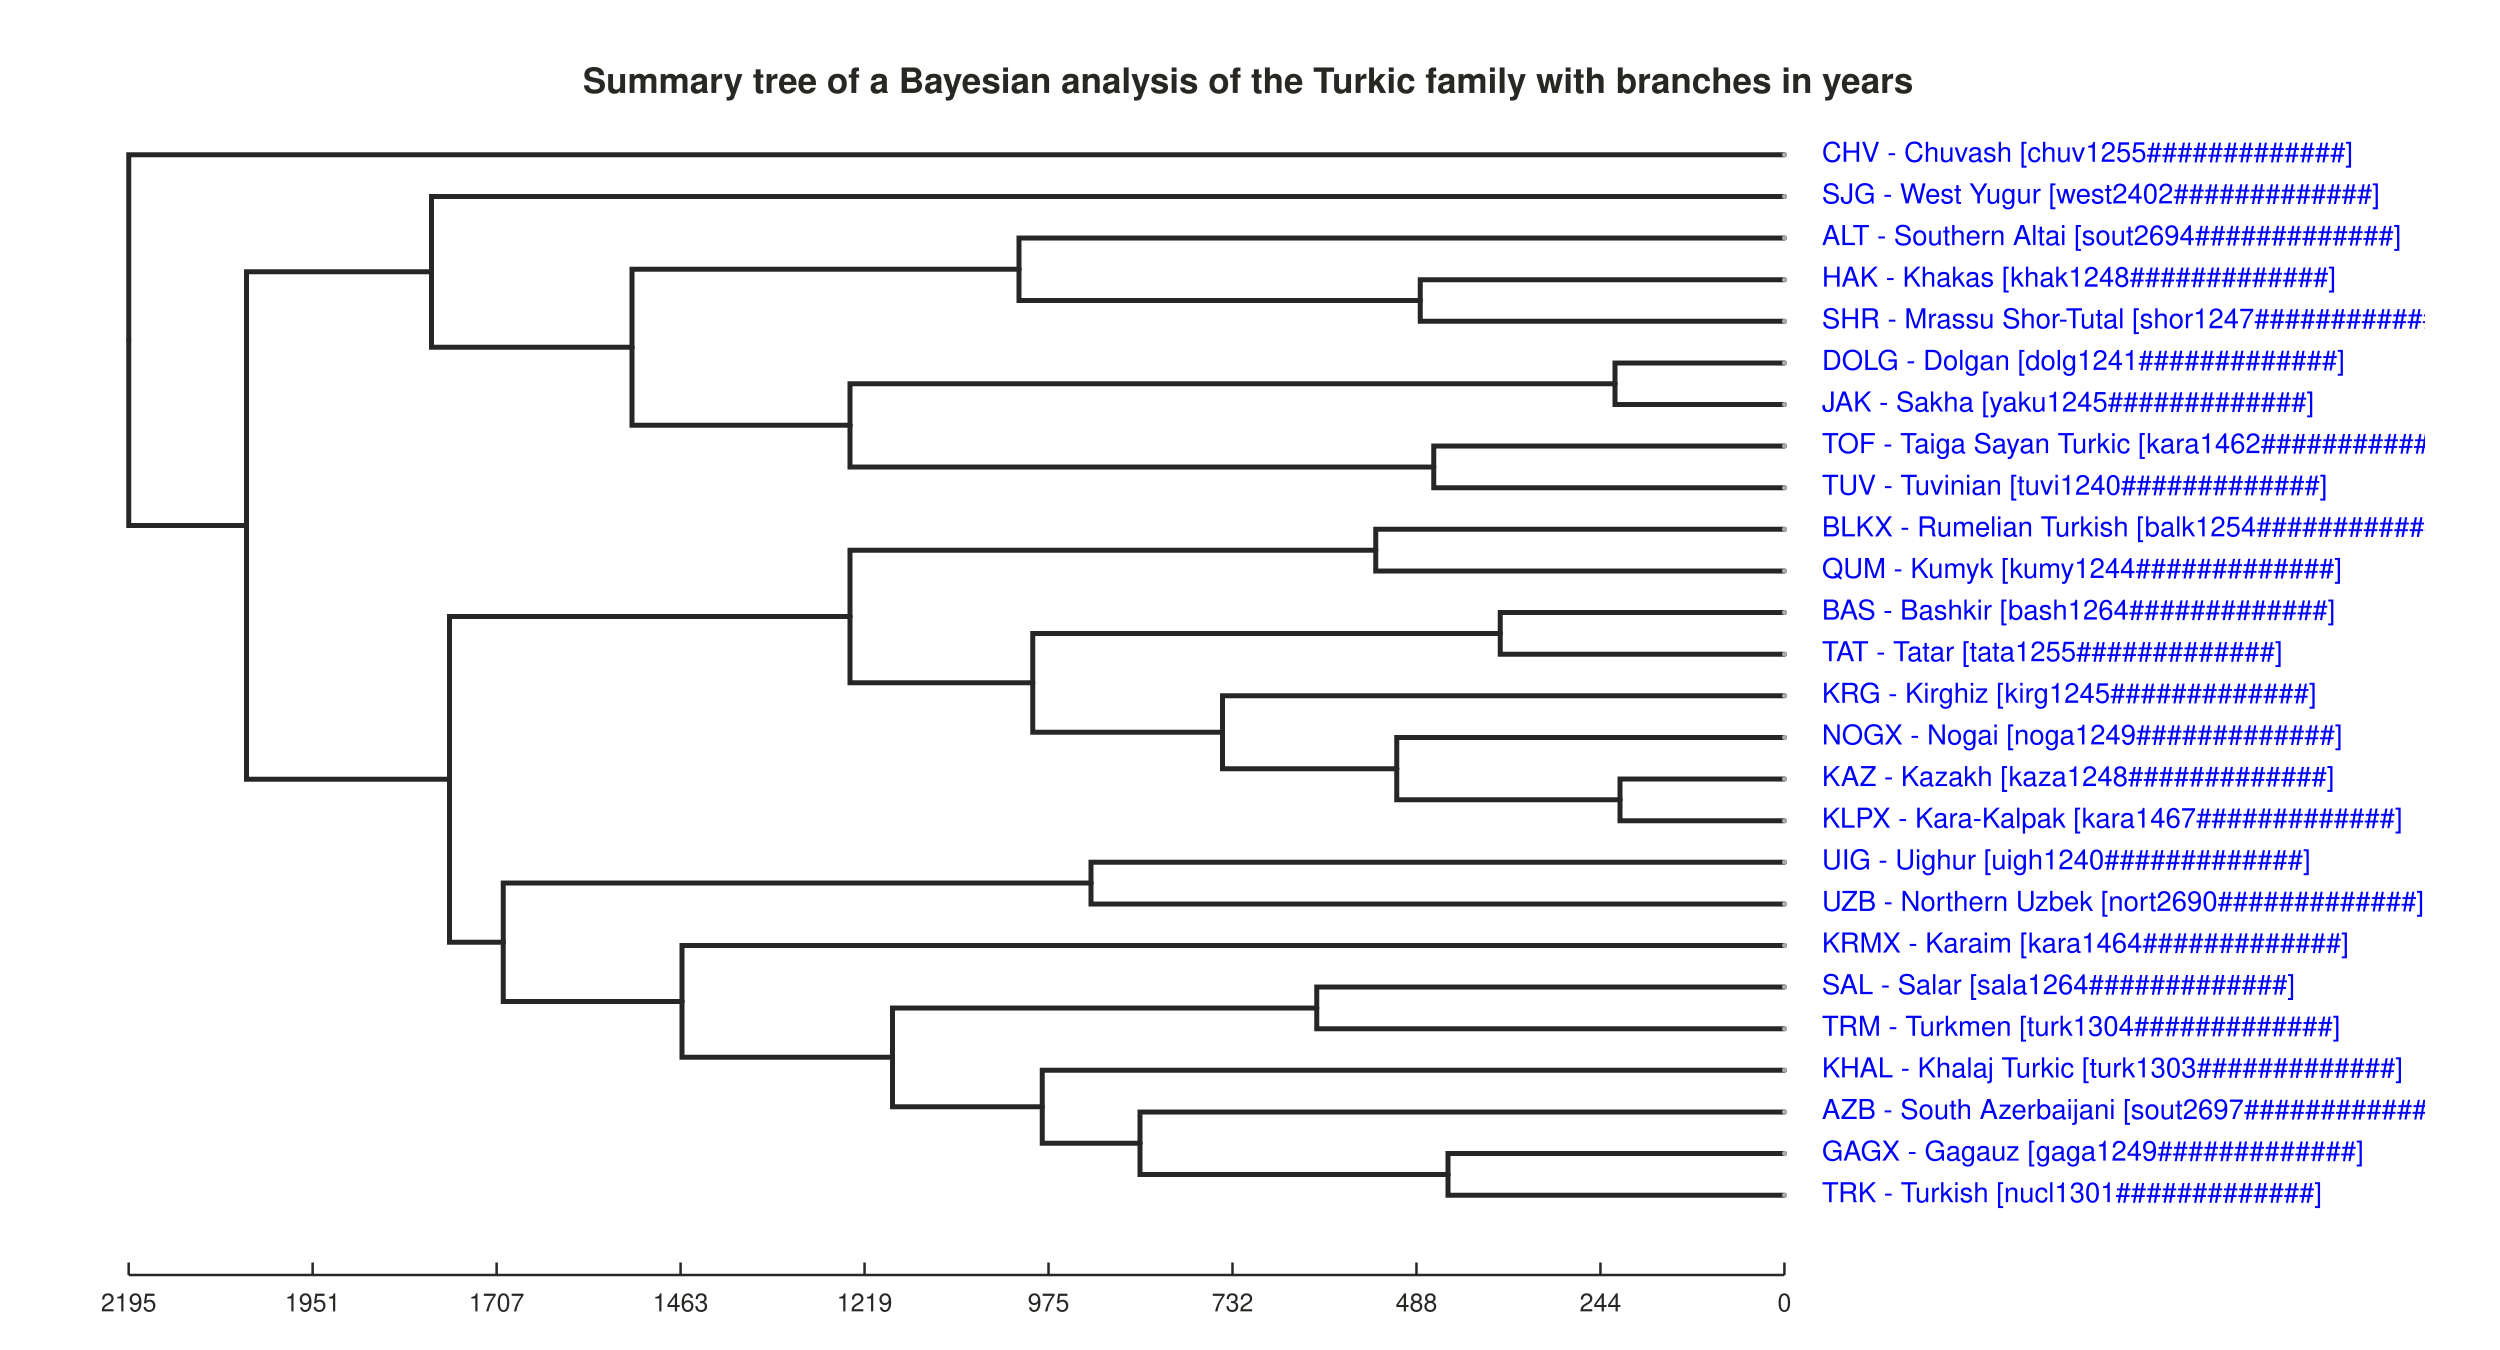
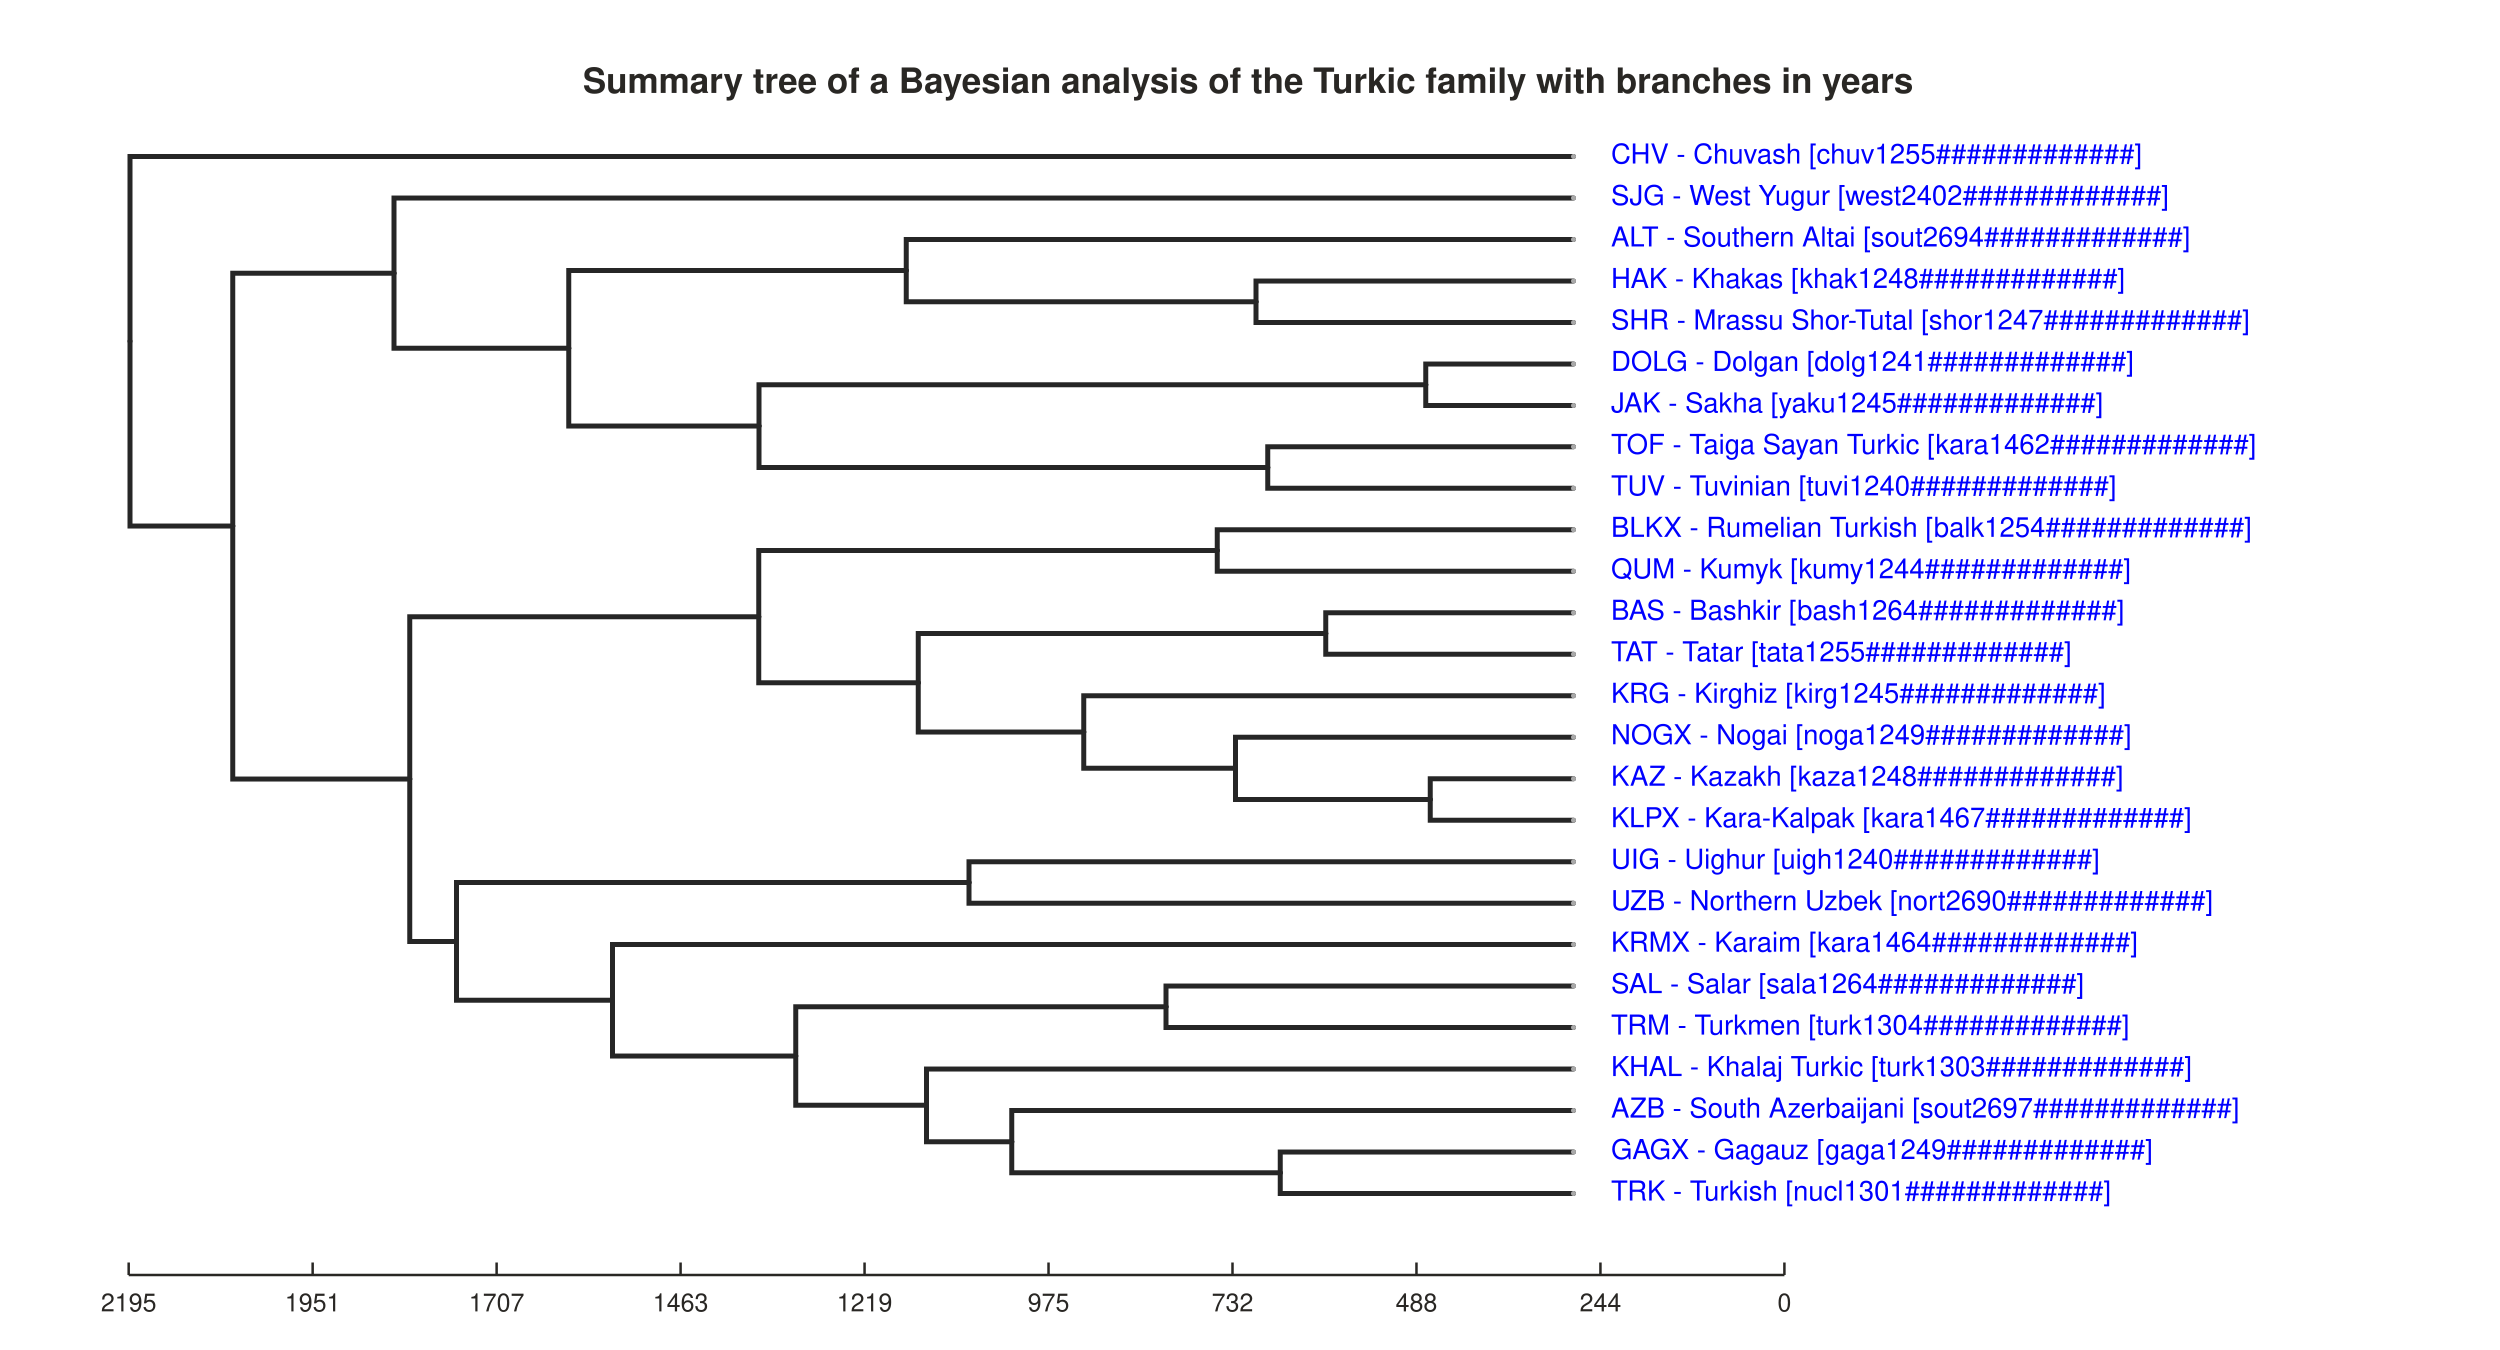
- <svg xmlns="http://www.w3.org/2000/svg" class="toyplot-canvas-Canvas" width="1000.0px" height="540.0px" viewBox="0 0 1000.0 540.0" preserveAspectRatio="xMidYMid meet" style="background-color:transparent;border-color:#292724;border-style:none;border-width:1.0;fill:rgb(16.1%,15.3%,14.1%);fill-opacity:1.0;font-family:Helvetica;font-size:12px;opacity:1.0;stroke:rgb(16.1%,15.3%,14.1%);stroke-opacity:1.0;stroke-width:1.0" id="t1847ea1a4a1445fb98468f59c51dc22f">
-   <g class="toyplot-coordinates-Cartesian" id="t619e4b5d5cb44bb3923554dadd9d2bb1">
-     <clipPath id="ta7a5152f55f7417593a4ea0192e000d8">
+ <svg xmlns="http://www.w3.org/2000/svg" class="toyplot-canvas-Canvas" width="1000.0px" height="540.0px" viewBox="0 0 1000.0 540.0" preserveAspectRatio="xMidYMid meet" style="background-color:transparent;border-color:#292724;border-style:none;border-width:1.0;fill:rgb(16.1%,15.3%,14.1%);fill-opacity:1.0;font-family:Helvetica;font-size:12px;opacity:1.0;stroke:rgb(16.1%,15.3%,14.1%);stroke-opacity:1.0;stroke-width:1.0" id="t71947aae4915410a81ed0808279a2590">
+   <g class="toyplot-coordinates-Cartesian" id="tfe3200acc9a34b50b3abfcd76a8b85bf">
+     <clipPath id="t3a6ef408d67748fd8878031cdcb0ac32">
      <rect x="30.0" y="30.0" width="940.0" height="480.0" />
    </clipPath>
-     <g clip-path="url(#ta7a5152f55f7417593a4ea0192e000d8)">
-       <g class="toytree-mark-Toytree" id="t5c100312f49542718fe959ff7b43e005">
+     <g clip-path="url(#t3a6ef408d67748fd8878031cdcb0ac32)">
+       <g class="toytree-mark-Toytree" id="t08509de86fdd467cb08f4f524228943c">
        <g class="toytree-Edges" style="fill:none;stroke:rgb(14.9%,14.9%,14.9%);stroke-linecap:round;stroke-opacity:1;stroke-width:2">
-           <path d="M 51.5 136.1 L 51.5 210.2 L 98.6 210.2" id="50,49" />
-           <path d="M 98.6 210.2 L 98.6 108.7 L 172.6 108.7" id="49,48" />
-           <path d="M 98.6 210.2 L 98.6 311.7 L 179.8 311.7" id="49,47" />
-           <path d="M 172.6 108.7 L 172.6 138.9 L 252.8 138.9" id="48,46" />
-           <path d="M 179.8 311.7 L 179.8 246.6 L 340.0 246.6" id="47,45" />
-           <path d="M 179.8 311.7 L 179.8 376.9 L 201.3 376.9" id="47,44" />
-           <path d="M 252.8 138.9 L 252.8 107.7 L 407.6 107.7" id="46,43" />
-           <path d="M 252.8 138.9 L 252.8 170.1 L 340.0 170.1" id="46,42" />
-           <path d="M 340.0 246.6 L 340.0 220.1 L 550.3 220.1" id="45,41" />
-           <path d="M 340.0 246.6 L 340.0 273.1 L 413.1 273.1" id="45,40" />
-           <path d="M 201.3 376.9 L 201.3 353.2 L 436.4 353.2" id="44,39" />
-           <path d="M 201.3 376.9 L 201.3 400.6 L 272.8 400.6" id="44,38" />
-           <path d="M 407.6 107.7 L 407.6 120.2 L 568.1 120.2" id="43,37" />
-           <path d="M 340.0 170.1 L 340.0 153.5 L 646.0 153.5" id="42,36" />
-           <path d="M 340.0 170.1 L 340.0 186.8 L 573.5 186.8" id="42,35" />
-           <path d="M 413.1 273.1 L 413.1 253.4 L 600.1 253.4" id="40,34" />
-           <path d="M 413.1 273.1 L 413.1 292.9 L 489.0 292.9" id="40,33" />
-           <path d="M 272.8 400.6 L 272.8 422.9 L 357.0 422.9" id="38,32" />
-           <path d="M 489.0 292.9 L 489.0 307.5 L 558.7 307.5" id="33,31" />
-           <path d="M 357.0 422.9 L 357.0 403.2 L 526.7 403.2" id="32,30" />
-           <path d="M 357.0 422.9 L 357.0 442.7 L 416.9 442.7" id="32,29" />
-           <path d="M 558.7 307.5 L 558.7 319.9 L 648.0 319.9" id="31,28" />
-           <path d="M 416.9 442.7 L 416.9 457.3 L 456.0 457.3" id="29,27" />
-           <path d="M 456.0 457.3 L 456.0 469.8 L 579.2 469.8" id="27,26" />
-           <path d="M 51.5 136.1 L 51.5 61.9 L 713.8 61.9" id="50,25" />
-           <path d="M 172.6 108.7 L 172.6 78.6 L 713.8 78.6" id="48,24" />
-           <path d="M 407.6 107.7 L 407.6 95.2 L 713.8 95.2" id="43,23" />
-           <path d="M 568.1 120.2 L 568.1 111.9 L 713.8 111.9" id="37,22" />
-           <path d="M 568.1 120.2 L 568.1 128.5 L 713.8 128.5" id="37,21" />
-           <path d="M 646.0 153.5 L 646.0 145.2 L 713.8 145.2" id="36,20" />
-           <path d="M 646.0 153.5 L 646.0 161.8 L 713.8 161.8" id="36,19" />
-           <path d="M 573.5 186.8 L 573.5 178.4 L 713.8 178.4" id="35,18" />
-           <path d="M 573.5 186.8 L 573.5 195.1 L 713.8 195.1" id="35,17" />
-           <path d="M 550.3 220.1 L 550.3 211.7 L 713.8 211.7" id="41,16" />
-           <path d="M 550.3 220.1 L 550.3 228.4 L 713.8 228.4" id="41,15" />
-           <path d="M 600.1 253.4 L 600.1 245.0 L 713.8 245.0" id="34,14" />
-           <path d="M 600.1 253.4 L 600.1 261.7 L 713.8 261.7" id="34,13" />
-           <path d="M 489.0 292.9 L 489.0 278.3 L 713.8 278.3" id="33,12" />
-           <path d="M 558.7 307.5 L 558.7 295.0 L 713.8 295.0" id="31,11" />
-           <path d="M 648.0 319.9 L 648.0 311.6 L 713.8 311.6" id="28,10" />
-           <path d="M 648.0 319.9 L 648.0 328.3 L 713.8 328.3" id="28,9" />
-           <path d="M 436.4 353.2 L 436.4 344.9 L 713.8 344.9" id="39,8" />
-           <path d="M 436.4 353.2 L 436.4 361.6 L 713.8 361.6" id="39,7" />
-           <path d="M 272.8 400.6 L 272.8 378.2 L 713.8 378.2" id="38,6" />
-           <path d="M 526.7 403.2 L 526.7 394.8 L 713.8 394.8" id="30,5" />
-           <path d="M 526.7 403.2 L 526.7 411.5 L 713.8 411.5" id="30,4" />
-           <path d="M 416.9 442.7 L 416.9 428.1 L 713.8 428.1" id="29,3" />
-           <path d="M 456.0 457.3 L 456.0 444.8 L 713.8 444.8" id="27,2" />
-           <path d="M 579.2 469.8 L 579.2 461.4 L 713.8 461.4" id="26,1" />
-           <path d="M 579.2 469.8 L 579.2 478.1 L 713.8 478.1" id="26,0" />
+           <path d="M 52.0 136.5 L 52.0 210.4 L 93.1 210.4" id="50,49" />
+           <path d="M 93.1 210.4 L 93.1 109.3 L 157.6 109.3" id="49,48" />
+           <path d="M 93.1 210.4 L 93.1 311.6 L 163.9 311.6" id="49,47" />
+           <path d="M 157.6 109.3 L 157.6 139.3 L 227.5 139.3" id="48,46" />
+           <path d="M 163.9 311.6 L 163.9 246.7 L 303.5 246.7" id="47,45" />
+           <path d="M 163.9 311.6 L 163.9 376.6 L 182.6 376.6" id="47,44" />
+           <path d="M 227.5 139.3 L 227.5 108.2 L 362.5 108.2" id="46,43" />
+           <path d="M 227.5 139.3 L 227.5 170.4 L 303.6 170.4" id="46,42" />
+           <path d="M 303.5 246.7 L 303.5 220.2 L 486.9 220.2" id="45,41" />
+           <path d="M 303.5 246.7 L 303.5 273.1 L 367.3 273.1" id="45,40" />
+           <path d="M 182.6 376.6 L 182.6 353.0 L 387.6 353.0" id="44,39" />
+           <path d="M 182.6 376.6 L 182.6 400.1 L 245.0 400.1" id="44,38" />
+           <path d="M 362.5 108.2 L 362.5 120.7 L 502.4 120.7" id="43,37" />
+           <path d="M 303.6 170.4 L 303.6 153.9 L 570.3 153.9" id="42,36" />
+           <path d="M 303.6 170.4 L 303.6 187.0 L 507.1 187.0" id="42,35" />
+           <path d="M 367.3 273.1 L 367.3 253.4 L 530.3 253.4" id="40,34" />
+           <path d="M 367.3 273.1 L 367.3 292.8 L 433.5 292.8" id="40,33" />
+           <path d="M 245.0 400.1 L 245.0 422.4 L 318.3 422.4" id="38,32" />
+           <path d="M 433.5 292.8 L 433.5 307.3 L 494.2 307.3" id="33,31" />
+           <path d="M 318.3 422.4 L 318.3 402.7 L 466.4 402.7" id="32,30" />
+           <path d="M 318.3 422.4 L 318.3 442.1 L 370.6 442.1" id="32,29" />
+           <path d="M 494.2 307.3 L 494.2 319.8 L 572.1 319.8" id="31,28" />
+           <path d="M 370.6 442.1 L 370.6 456.7 L 404.7 456.7" id="29,27" />
+           <path d="M 404.7 456.7 L 404.7 469.1 L 512.1 469.1" id="27,26" />
+           <path d="M 52.0 136.5 L 52.0 62.6 L 629.4 62.6" id="50,25" />
+           <path d="M 157.6 109.3 L 157.6 79.2 L 629.4 79.2" id="48,24" />
+           <path d="M 362.5 108.2 L 362.5 95.8 L 629.4 95.8" id="43,23" />
+           <path d="M 502.4 120.7 L 502.4 112.4 L 629.4 112.4" id="37,22" />
+           <path d="M 502.4 120.7 L 502.4 129.0 L 629.4 129.0" id="37,21" />
+           <path d="M 570.3 153.9 L 570.3 145.6 L 629.4 145.6" id="36,20" />
+           <path d="M 570.3 153.9 L 570.3 162.2 L 629.4 162.2" id="36,19" />
+           <path d="M 507.1 187.0 L 507.1 178.7 L 629.4 178.7" id="35,18" />
+           <path d="M 507.1 187.0 L 507.1 195.3 L 629.4 195.3" id="35,17" />
+           <path d="M 486.9 220.2 L 486.9 211.9 L 629.4 211.9" id="41,16" />
+           <path d="M 486.9 220.2 L 486.9 228.5 L 629.4 228.5" id="41,15" />
+           <path d="M 530.3 253.4 L 530.3 245.1 L 629.4 245.1" id="34,14" />
+           <path d="M 530.3 253.4 L 530.3 261.7 L 629.4 261.7" id="34,13" />
+           <path d="M 433.5 292.8 L 433.5 278.3 L 629.4 278.3" id="33,12" />
+           <path d="M 494.2 307.3 L 494.2 294.9 L 629.4 294.9" id="31,11" />
+           <path d="M 572.1 319.8 L 572.1 311.5 L 629.4 311.5" id="28,10" />
+           <path d="M 572.1 319.8 L 572.1 328.1 L 629.4 328.1" id="28,9" />
+           <path d="M 387.6 353.0 L 387.6 344.7 L 629.4 344.7" id="39,8" />
+           <path d="M 387.6 353.0 L 387.6 361.3 L 629.4 361.3" id="39,7" />
+           <path d="M 245.0 400.1 L 245.0 377.8 L 629.4 377.8" id="38,6" />
+           <path d="M 466.4 402.7 L 466.4 394.4 L 629.4 394.4" id="30,5" />
+           <path d="M 466.4 402.7 L 466.4 411.0 L 629.4 411.0" id="30,4" />
+           <path d="M 370.6 442.1 L 370.6 427.6 L 629.4 427.6" id="29,3" />
+           <path d="M 404.7 456.7 L 404.7 444.2 L 629.4 444.2" id="27,2" />
+           <path d="M 512.1 469.1 L 512.1 460.8 L 629.4 460.8" id="26,1" />
+           <path d="M 512.1 469.1 L 512.1 477.4 L 629.4 477.4" id="26,0" />
        </g>
        <g class="toytree-AlignEdges" style="stroke:rgb(66.3%,66.3%,66.3%);stroke-dasharray:2, 4;stroke-linecap:round;stroke-opacity:1.0;stroke-width:2">
-           <path d="M 713.8 478.1 L 713.8 478.1" />
-           <path d="M 713.8 461.4 L 713.8 461.4" />
-           <path d="M 713.8 444.8 L 713.8 444.8" />
-           <path d="M 713.8 428.1 L 713.8 428.1" />
-           <path d="M 713.8 411.5 L 713.8 411.5" />
-           <path d="M 713.8 394.8 L 713.8 394.8" />
-           <path d="M 713.8 378.2 L 713.8 378.2" />
-           <path d="M 713.8 361.6 L 713.8 361.6" />
-           <path d="M 713.8 344.9 L 713.8 344.9" />
-           <path d="M 713.8 328.3 L 713.8 328.3" />
-           <path d="M 713.8 311.6 L 713.8 311.6" />
-           <path d="M 713.8 295.0 L 713.8 295.0" />
-           <path d="M 713.8 278.3 L 713.8 278.3" />
-           <path d="M 713.8 261.7 L 713.8 261.7" />
-           <path d="M 713.8 245.0 L 713.8 245.0" />
-           <path d="M 713.8 228.4 L 713.8 228.4" />
-           <path d="M 713.8 211.7 L 713.8 211.7" />
-           <path d="M 713.8 195.1 L 713.8 195.1" />
-           <path d="M 713.8 178.4 L 713.8 178.4" />
-           <path d="M 713.8 161.8 L 713.8 161.8" />
-           <path d="M 713.8 145.2 L 713.8 145.2" />
-           <path d="M 713.8 128.5 L 713.8 128.5" />
-           <path d="M 713.8 111.9 L 713.8 111.9" />
-           <path d="M 713.8 95.2 L 713.8 95.2" />
-           <path d="M 713.8 78.6 L 713.8 78.6" />
-           <path d="M 713.8 61.9 L 713.8 61.9" />
+           <path d="M 629.4 477.4 L 629.4 477.4" />
+           <path d="M 629.4 460.8 L 629.4 460.8" />
+           <path d="M 629.4 444.2 L 629.4 444.2" />
+           <path d="M 629.4 427.6 L 629.4 427.6" />
+           <path d="M 629.4 411.0 L 629.4 411.0" />
+           <path d="M 629.4 394.4 L 629.4 394.4" />
+           <path d="M 629.4 377.8 L 629.4 377.8" />
+           <path d="M 629.4 361.3 L 629.4 361.3" />
+           <path d="M 629.4 344.7 L 629.4 344.7" />
+           <path d="M 629.4 328.1 L 629.4 328.1" />
+           <path d="M 629.4 311.5 L 629.4 311.5" />
+           <path d="M 629.4 294.9 L 629.4 294.9" />
+           <path d="M 629.4 278.3 L 629.4 278.3" />
+           <path d="M 629.4 261.7 L 629.4 261.7" />
+           <path d="M 629.4 245.1 L 629.4 245.1" />
+           <path d="M 629.4 228.5 L 629.4 228.5" />
+           <path d="M 629.4 211.9 L 629.4 211.9" />
+           <path d="M 629.4 195.3 L 629.4 195.3" />
+           <path d="M 629.4 178.7 L 629.4 178.7" />
+           <path d="M 629.4 162.2 L 629.4 162.2" />
+           <path d="M 629.4 145.6 L 629.4 145.6" />
+           <path d="M 629.4 129.0 L 629.4 129.0" />
+           <path d="M 629.4 112.4 L 629.4 112.4" />
+           <path d="M 629.4 95.8 L 629.4 95.8" />
+           <path d="M 629.4 79.2 L 629.4 79.2" />
+           <path d="M 629.4 62.6 L 629.4 62.6" />
        </g>
        <g class="toytree-TipLabels" style="fill:rgb(14.9%,14.9%,14.9%);fill-opacity:1.0;font-family:helvetica;font-size:11px;font-weight:normal;stroke:none;white-space:pre">
-           <g transform="translate(713.76,478.08)rotate(0)">
+           <g transform="translate(629.41,477.40)rotate(0)">
            <a href="https://glottolog.org/resource/languoid/id/nucl1301#############">
              <text x="15.00" y="2.81" style="" fill="#0000ff">TRK - Turkish [nucl1301#############]</text>
            </a>
          </g>
-           <g transform="translate(713.76,461.44)rotate(0)">
+           <g transform="translate(629.41,460.81)rotate(0)">
            <a href="https://glottolog.org/resource/languoid/id/gaga1249#############">
              <text x="15.00" y="2.81" style="" fill="#0000ff">GAGX - Gagauz [gaga1249#############]</text>
            </a>
          </g>
-           <g transform="translate(713.76,444.79)rotate(0)">
+           <g transform="translate(629.41,444.22)rotate(0)">
            <a href="https://glottolog.org/resource/languoid/id/sout2697#############">
              <text x="15.00" y="2.81" style="" fill="#0000ff">AZB - South Azerbaijani [sout2697#############]</text>
            </a>
          </g>
-           <g transform="translate(713.76,428.14)rotate(0)">
+           <g transform="translate(629.41,427.62)rotate(0)">
            <a href="https://glottolog.org/resource/languoid/id/turk1303#############">
              <text x="15.00" y="2.81" style="" fill="#0000ff">KHAL - Khalaj Turkic [turk1303#############]</text>
            </a>
          </g>
-           <g transform="translate(713.76,411.50)rotate(0)">
+           <g transform="translate(629.41,411.03)rotate(0)">
            <a href="https://glottolog.org/resource/languoid/id/turk1304#############">
              <text x="15.00" y="2.81" style="" fill="#0000ff">TRM - Turkmen [turk1304#############]</text>
            </a>
          </g>
-           <g transform="translate(713.76,394.85)rotate(0)">
+           <g transform="translate(629.41,394.44)rotate(0)">
            <a href="https://glottolog.org/resource/languoid/id/sala1264#############">
              <text x="15.00" y="2.81" style="" fill="#0000ff">SAL - Salar [sala1264#############]</text>
            </a>
          </g>
-           <g transform="translate(713.76,378.20)rotate(0)">
+           <g transform="translate(629.41,377.85)rotate(0)">
            <a href="https://glottolog.org/resource/languoid/id/kara1464#############">
              <text x="15.00" y="2.81" style="" fill="#0000ff">KRMX - Karaim [kara1464#############]</text>
            </a>
          </g>
-           <g transform="translate(713.76,361.56)rotate(0)">
+           <g transform="translate(629.41,361.26)rotate(0)">
            <a href="https://glottolog.org/resource/languoid/id/nort2690#############">
              <text x="15.00" y="2.81" style="" fill="#0000ff">UZB - Northern Uzbek [nort2690#############]</text>
            </a>
          </g>
-           <g transform="translate(713.76,344.91)rotate(0)">
+           <g transform="translate(629.41,344.66)rotate(0)">
            <a href="https://glottolog.org/resource/languoid/id/uigh1240#############">
              <text x="15.00" y="2.81" style="" fill="#0000ff">UIG - Uighur [uigh1240#############]</text>
            </a>
          </g>
-           <g transform="translate(713.76,328.26)rotate(0)">
+           <g transform="translate(629.41,328.07)rotate(0)">
            <a href="https://glottolog.org/resource/languoid/id/kara1467#############">
              <text x="15.00" y="2.81" style="" fill="#0000ff">KLPX - Kara-Kalpak [kara1467#############]</text>
            </a>
          </g>
-           <g transform="translate(713.76,311.62)rotate(0)">
+           <g transform="translate(629.41,311.48)rotate(0)">
            <a href="https://glottolog.org/resource/languoid/id/kaza1248#############">
              <text x="15.00" y="2.81" style="" fill="#0000ff">KAZ - Kazakh [kaza1248#############]</text>
            </a>
          </g>
-           <g transform="translate(713.76,294.97)rotate(0)">
+           <g transform="translate(629.41,294.89)rotate(0)">
            <a href="https://glottolog.org/resource/languoid/id/noga1249#############">
              <text x="15.00" y="2.81" style="" fill="#0000ff">NOGX - Nogai [noga1249#############]</text>
            </a>
          </g>
-           <g transform="translate(713.76,278.32)rotate(0)">
+           <g transform="translate(629.41,278.30)rotate(0)">
            <a href="https://glottolog.org/resource/languoid/id/kirg1245#############">
              <text x="15.00" y="2.81" style="" fill="#0000ff">KRG - Kirghiz [kirg1245#############]</text>
            </a>
          </g>
-           <g transform="translate(713.76,261.68)rotate(0)">
+           <g transform="translate(629.41,261.70)rotate(0)">
            <a href="https://glottolog.org/resource/languoid/id/tata1255#############">
              <text x="15.00" y="2.81" style="" fill="#0000ff">TAT - Tatar [tata1255#############]</text>
            </a>
          </g>
-           <g transform="translate(713.76,245.03)rotate(0)">
+           <g transform="translate(629.41,245.11)rotate(0)">
            <a href="https://glottolog.org/resource/languoid/id/bash1264#############">
              <text x="15.00" y="2.81" style="" fill="#0000ff">BAS - Bashkir [bash1264#############]</text>
            </a>
          </g>
-           <g transform="translate(713.76,228.38)rotate(0)">
+           <g transform="translate(629.41,228.52)rotate(0)">
            <a href="https://glottolog.org/resource/languoid/id/kumy1244#############">
              <text x="15.00" y="2.81" style="" fill="#0000ff">QUM - Kumyk [kumy1244#############]</text>
            </a>
          </g>
-           <g transform="translate(713.76,211.74)rotate(0)">
+           <g transform="translate(629.41,211.93)rotate(0)">
            <a href="https://glottolog.org/resource/languoid/id/balk1254#############">
              <text x="15.00" y="2.81" style="" fill="#0000ff">BLKX - Rumelian Turkish [balk1254#############]</text>
            </a>
          </g>
-           <g transform="translate(713.76,195.09)rotate(0)">
+           <g transform="translate(629.41,195.34)rotate(0)">
            <a href="https://glottolog.org/resource/languoid/id/tuvi1240#############">
              <text x="15.00" y="2.81" style="" fill="#0000ff">TUV - Tuvinian [tuvi1240#############]</text>
            </a>
          </g>
-           <g transform="translate(713.76,178.44)rotate(0)">
+           <g transform="translate(629.41,178.74)rotate(0)">
            <a href="https://glottolog.org/resource/languoid/id/kara1462#############">
              <text x="15.00" y="2.81" style="" fill="#0000ff">TOF - Taiga Sayan Turkic [kara1462#############]</text>
            </a>
          </g>
-           <g transform="translate(713.76,161.80)rotate(0)">
+           <g transform="translate(629.41,162.15)rotate(0)">
            <a href="https://glottolog.org/resource/languoid/id/yaku1245#############">
              <text x="15.00" y="2.81" style="" fill="#0000ff">JAK - Sakha [yaku1245#############]</text>
            </a>
          </g>
-           <g transform="translate(713.76,145.15)rotate(0)">
+           <g transform="translate(629.41,145.56)rotate(0)">
            <a href="https://glottolog.org/resource/languoid/id/dolg1241#############">
              <text x="15.00" y="2.81" style="" fill="#0000ff">DOLG - Dolgan [dolg1241#############]</text>
            </a>
          </g>
-           <g transform="translate(713.76,128.50)rotate(0)">
+           <g transform="translate(629.41,128.97)rotate(0)">
            <a href="https://glottolog.org/resource/languoid/id/shor1247#############">
              <text x="15.00" y="2.81" style="" fill="#0000ff">SHR - Mrassu Shor-Tutal [shor1247#############]</text>
            </a>
          </g>
-           <g transform="translate(713.76,111.86)rotate(0)">
+           <g transform="translate(629.41,112.38)rotate(0)">
            <a href="https://glottolog.org/resource/languoid/id/khak1248#############">
              <text x="15.00" y="2.81" style="" fill="#0000ff">HAK - Khakas [khak1248#############]</text>
            </a>
          </g>
-           <g transform="translate(713.76,95.21)rotate(0)">
+           <g transform="translate(629.41,95.78)rotate(0)">
            <a href="https://glottolog.org/resource/languoid/id/sout2694#############">
              <text x="15.00" y="2.81" style="" fill="#0000ff">ALT - Southern Altai [sout2694#############]</text>
            </a>
          </g>
-           <g transform="translate(713.76,78.56)rotate(0)">
+           <g transform="translate(629.41,79.19)rotate(0)">
            <a href="https://glottolog.org/resource/languoid/id/west2402#############">
              <text x="15.00" y="2.81" style="" fill="#0000ff">SJG - West Yugur [west2402#############]</text>
            </a>
          </g>
-           <g transform="translate(713.76,61.92)rotate(0)">
+           <g transform="translate(629.41,62.60)rotate(0)">
            <a href="https://glottolog.org/resource/languoid/id/chuv1255#############">
              <text x="15.00" y="2.81" style="" fill="#0000ff">CHV - Chuvash [chuv1255#############]</text>
            </a>
          </g>
        </g>
      </g>
    </g>
-     <g class="toyplot-coordinates-Axis" id="t64fd1f1991ca42cc8080e37684df9490" transform="translate(50.0,490.0)translate(0,20.0)">
+     <g class="toyplot-coordinates-Axis" id="t6aaa1f075dcf40c4b4c5963212e77a5c" transform="translate(50.0,490.0)translate(0,20.0)">
      <line x1="1.472" y1="0" x2="663.763" y2="0" style="" />
      <g>
        <line x1="663.763" y1="0" x2="663.763" y2="-5" style="" />
        <line x1="590.175" y1="0" x2="590.175" y2="-5" style="" />
        <line x1="516.587" y1="0" x2="516.587" y2="-5" style="" />
        <line x1="442.999" y1="0" x2="442.999" y2="-5" style="" />
        <line x1="369.411" y1="0" x2="369.411" y2="-5" style="" />
        <line x1="295.823" y1="0" x2="295.823" y2="-5" style="" />
        <line x1="222.235" y1="0" x2="222.235" y2="-5" style="" />
        <line x1="148.648" y1="0" x2="148.648" y2="-5" style="" />
        <line x1="75.06" y1="0" x2="75.06" y2="-5" style="" />
        <line x1="1.472" y1="0" x2="1.472" y2="-5" style="" />
      </g>
      <g>
        <g transform="translate(663.7629,6)">
          <text x="-2.78" y="8.555" style="fill:rgb(16.1%,15.3%,14.1%);fill-opacity:1.0;font-family:helvetica;font-size:10.0px;font-weight:normal;stroke:none;vertical-align:baseline;white-space:pre">0</text>
        </g>
        <g transform="translate(590.175,6)">
          <text x="-8.34" y="8.555" style="fill:rgb(16.1%,15.3%,14.1%);fill-opacity:1.0;font-family:helvetica;font-size:10.0px;font-weight:normal;stroke:none;vertical-align:baseline;white-space:pre">244</text>
        </g>
        <g transform="translate(516.5871,6)">
          <text x="-8.34" y="8.555" style="fill:rgb(16.1%,15.3%,14.1%);fill-opacity:1.0;font-family:helvetica;font-size:10.0px;font-weight:normal;stroke:none;vertical-align:baseline;white-space:pre">488</text>
        </g>
        <g transform="translate(442.9992,6)">
          <text x="-8.34" y="8.555" style="fill:rgb(16.1%,15.3%,14.1%);fill-opacity:1.0;font-family:helvetica;font-size:10.0px;font-weight:normal;stroke:none;vertical-align:baseline;white-space:pre">732</text>
        </g>
        <g transform="translate(369.4113,6)">
          <text x="-8.34" y="8.555" style="fill:rgb(16.1%,15.3%,14.1%);fill-opacity:1.0;font-family:helvetica;font-size:10.0px;font-weight:normal;stroke:none;vertical-align:baseline;white-space:pre">975</text>
        </g>
        <g transform="translate(295.8234,6)">
          <text x="-11.12" y="8.555" style="fill:rgb(16.1%,15.3%,14.1%);fill-opacity:1.0;font-family:helvetica;font-size:10.0px;font-weight:normal;stroke:none;vertical-align:baseline;white-space:pre">1219</text>
        </g>
        <g transform="translate(222.2355,6)">
          <text x="-11.12" y="8.555" style="fill:rgb(16.1%,15.3%,14.1%);fill-opacity:1.0;font-family:helvetica;font-size:10.0px;font-weight:normal;stroke:none;vertical-align:baseline;white-space:pre">1463</text>
        </g>
        <g transform="translate(148.6476,6)">
          <text x="-11.12" y="8.555" style="fill:rgb(16.1%,15.3%,14.1%);fill-opacity:1.0;font-family:helvetica;font-size:10.0px;font-weight:normal;stroke:none;vertical-align:baseline;white-space:pre">1707</text>
        </g>
        <g transform="translate(75.05967,6)">
          <text x="-11.12" y="8.555" style="fill:rgb(16.1%,15.3%,14.1%);fill-opacity:1.0;font-family:helvetica;font-size:10.0px;font-weight:normal;stroke:none;vertical-align:baseline;white-space:pre">1951</text>
        </g>
        <g transform="translate(1.471758,6)">
          <text x="-11.12" y="8.555" style="fill:rgb(16.1%,15.3%,14.1%);fill-opacity:1.0;font-family:helvetica;font-size:10.0px;font-weight:normal;stroke:none;vertical-align:baseline;white-space:pre">2195</text>
        </g>
      </g>
      <g class="toyplot-coordinates-Axis-coordinates" style="visibility:hidden" transform="">
        <line x1="0" x2="0" y1="-3.0" y2="4.5" style="stroke:rgb(43.9%,50.2%,56.5%);stroke-opacity:1.0;stroke-width:1.0" />
        <text x="0" y="-6" style="alignment-baseline:alphabetic;fill:rgb(43.9%,50.2%,56.5%);fill-opacity:1.0;font-size:10px;font-weight:normal;stroke:none;text-anchor:middle" />
      </g>
    </g>
    <g transform="translate(500.0,42.0)">
      <text x="-266.882" y="-4.823" style="fill:rgb(16.1%,15.3%,14.1%);fill-opacity:1.0;font-family:helvetica;font-size:14.0px;font-weight:bold;stroke:none;vertical-align:baseline;white-space:pre">Summary tree of a Bayesian analysis of the Turkic family with branches in years</text>
    </g>
  </g>
</svg>
